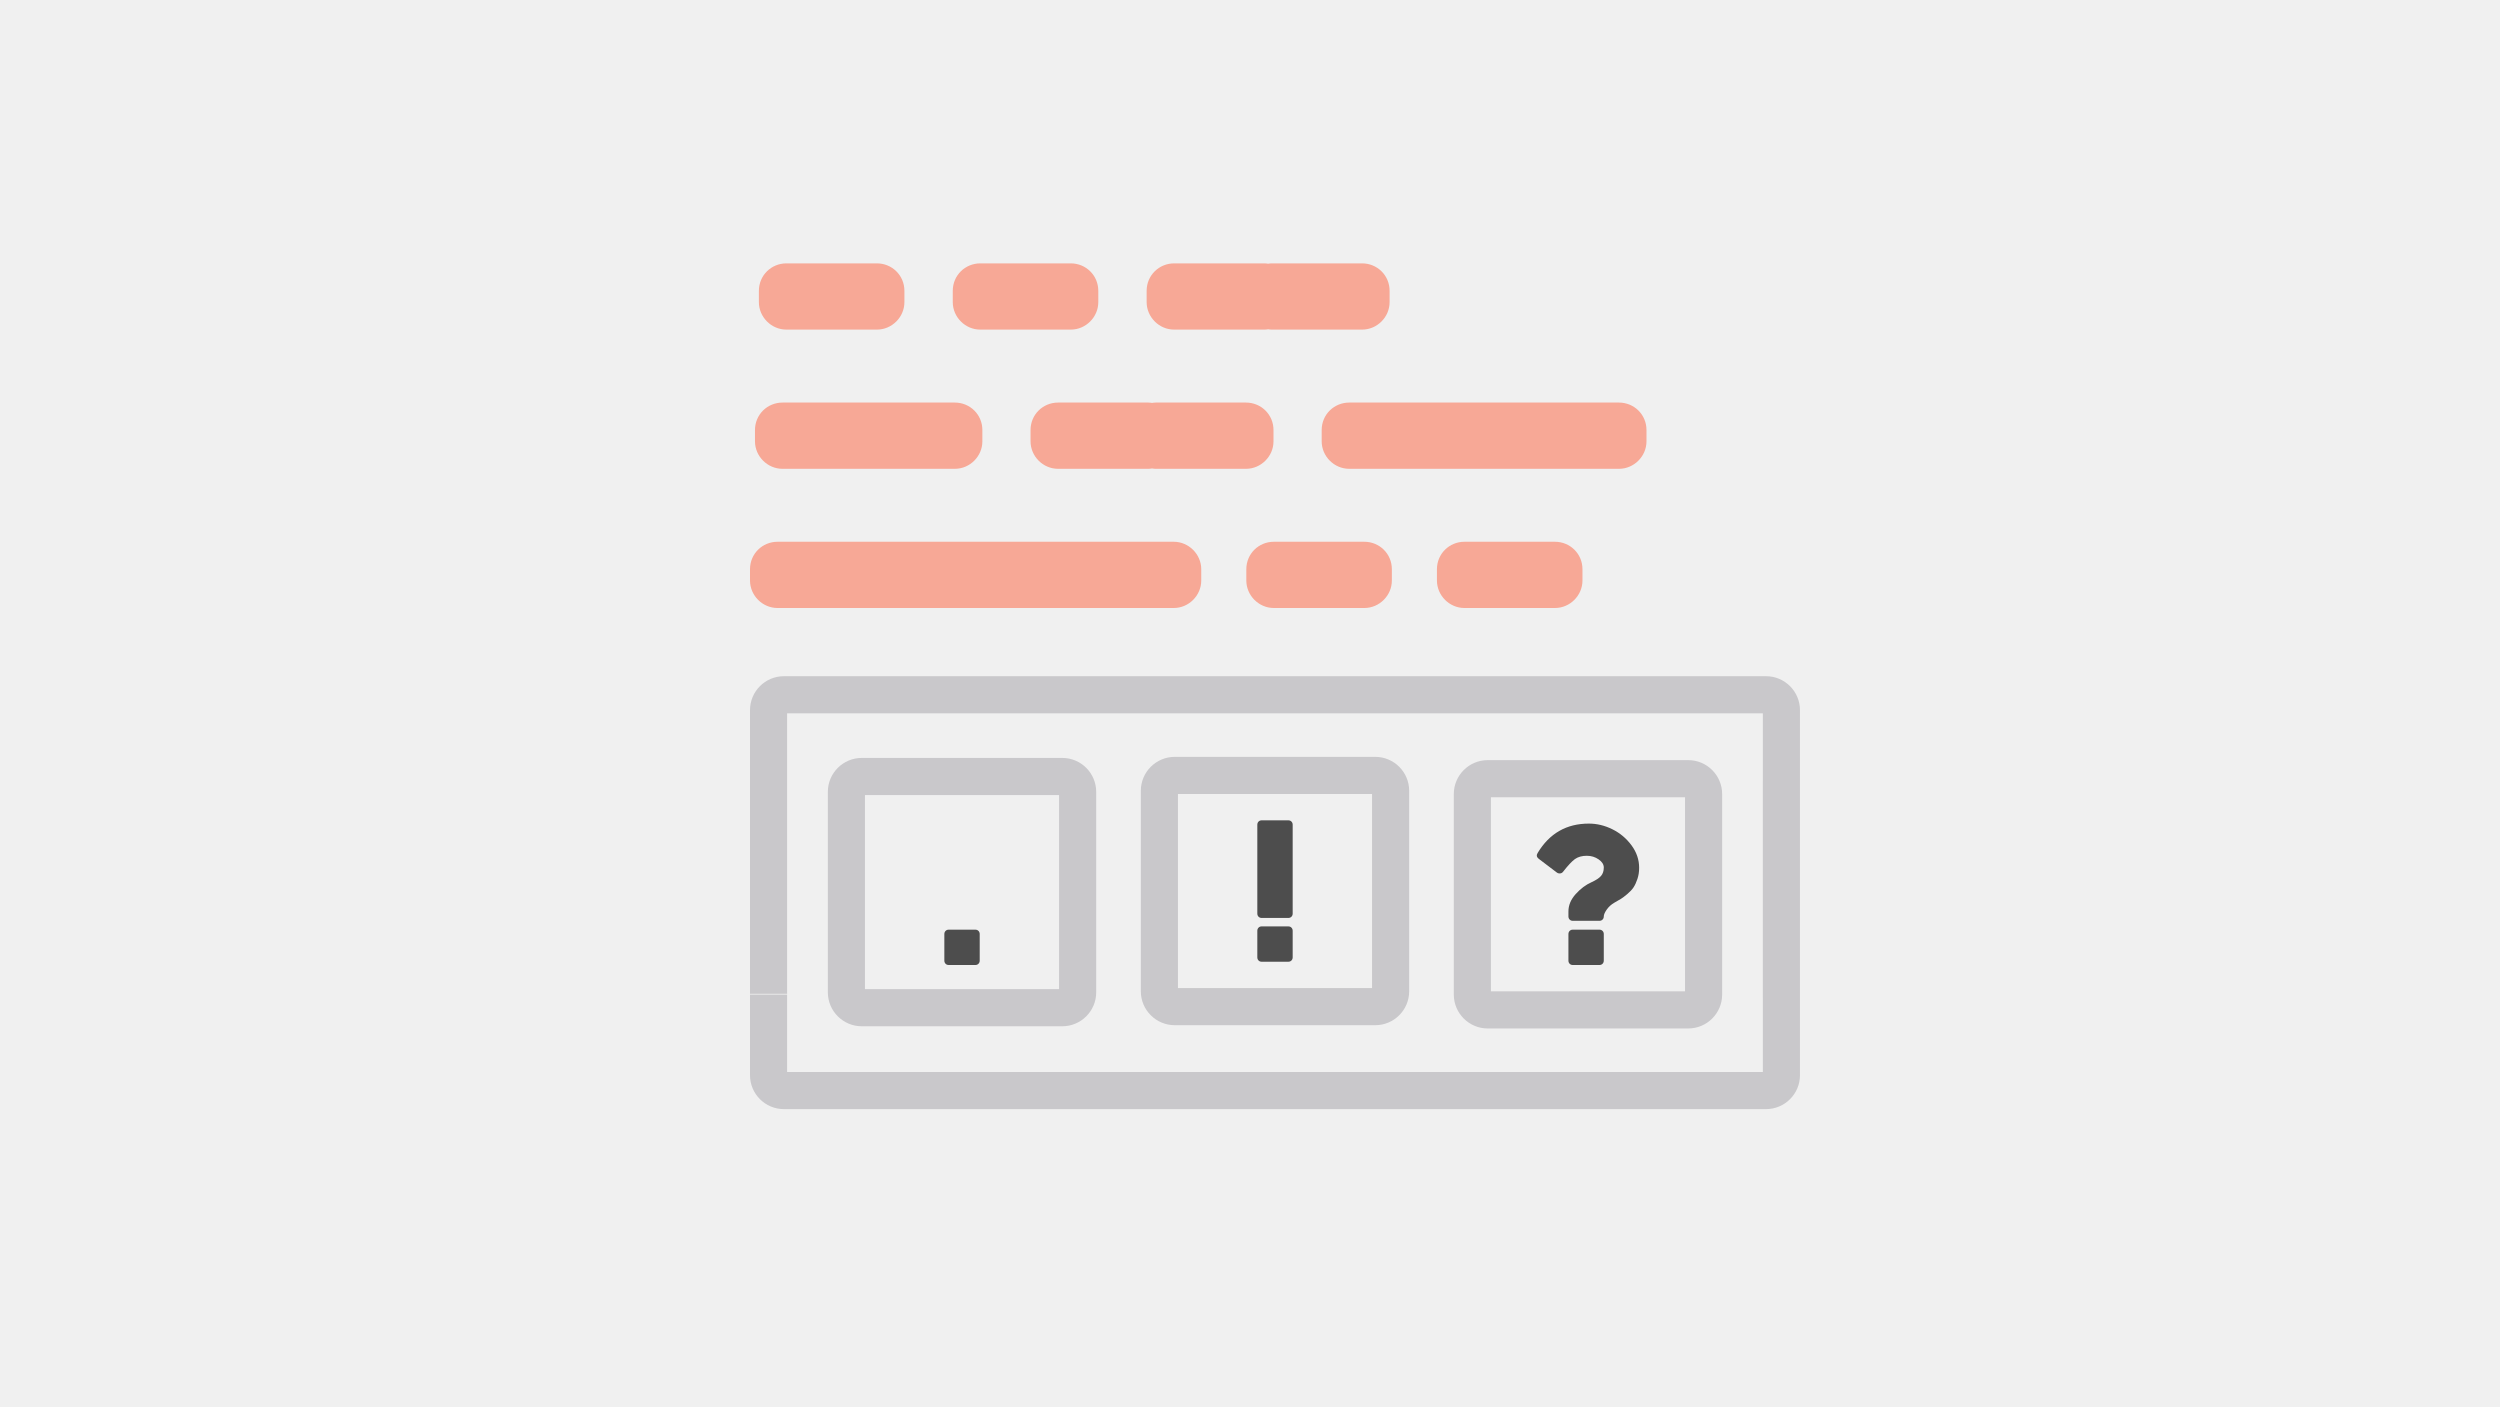
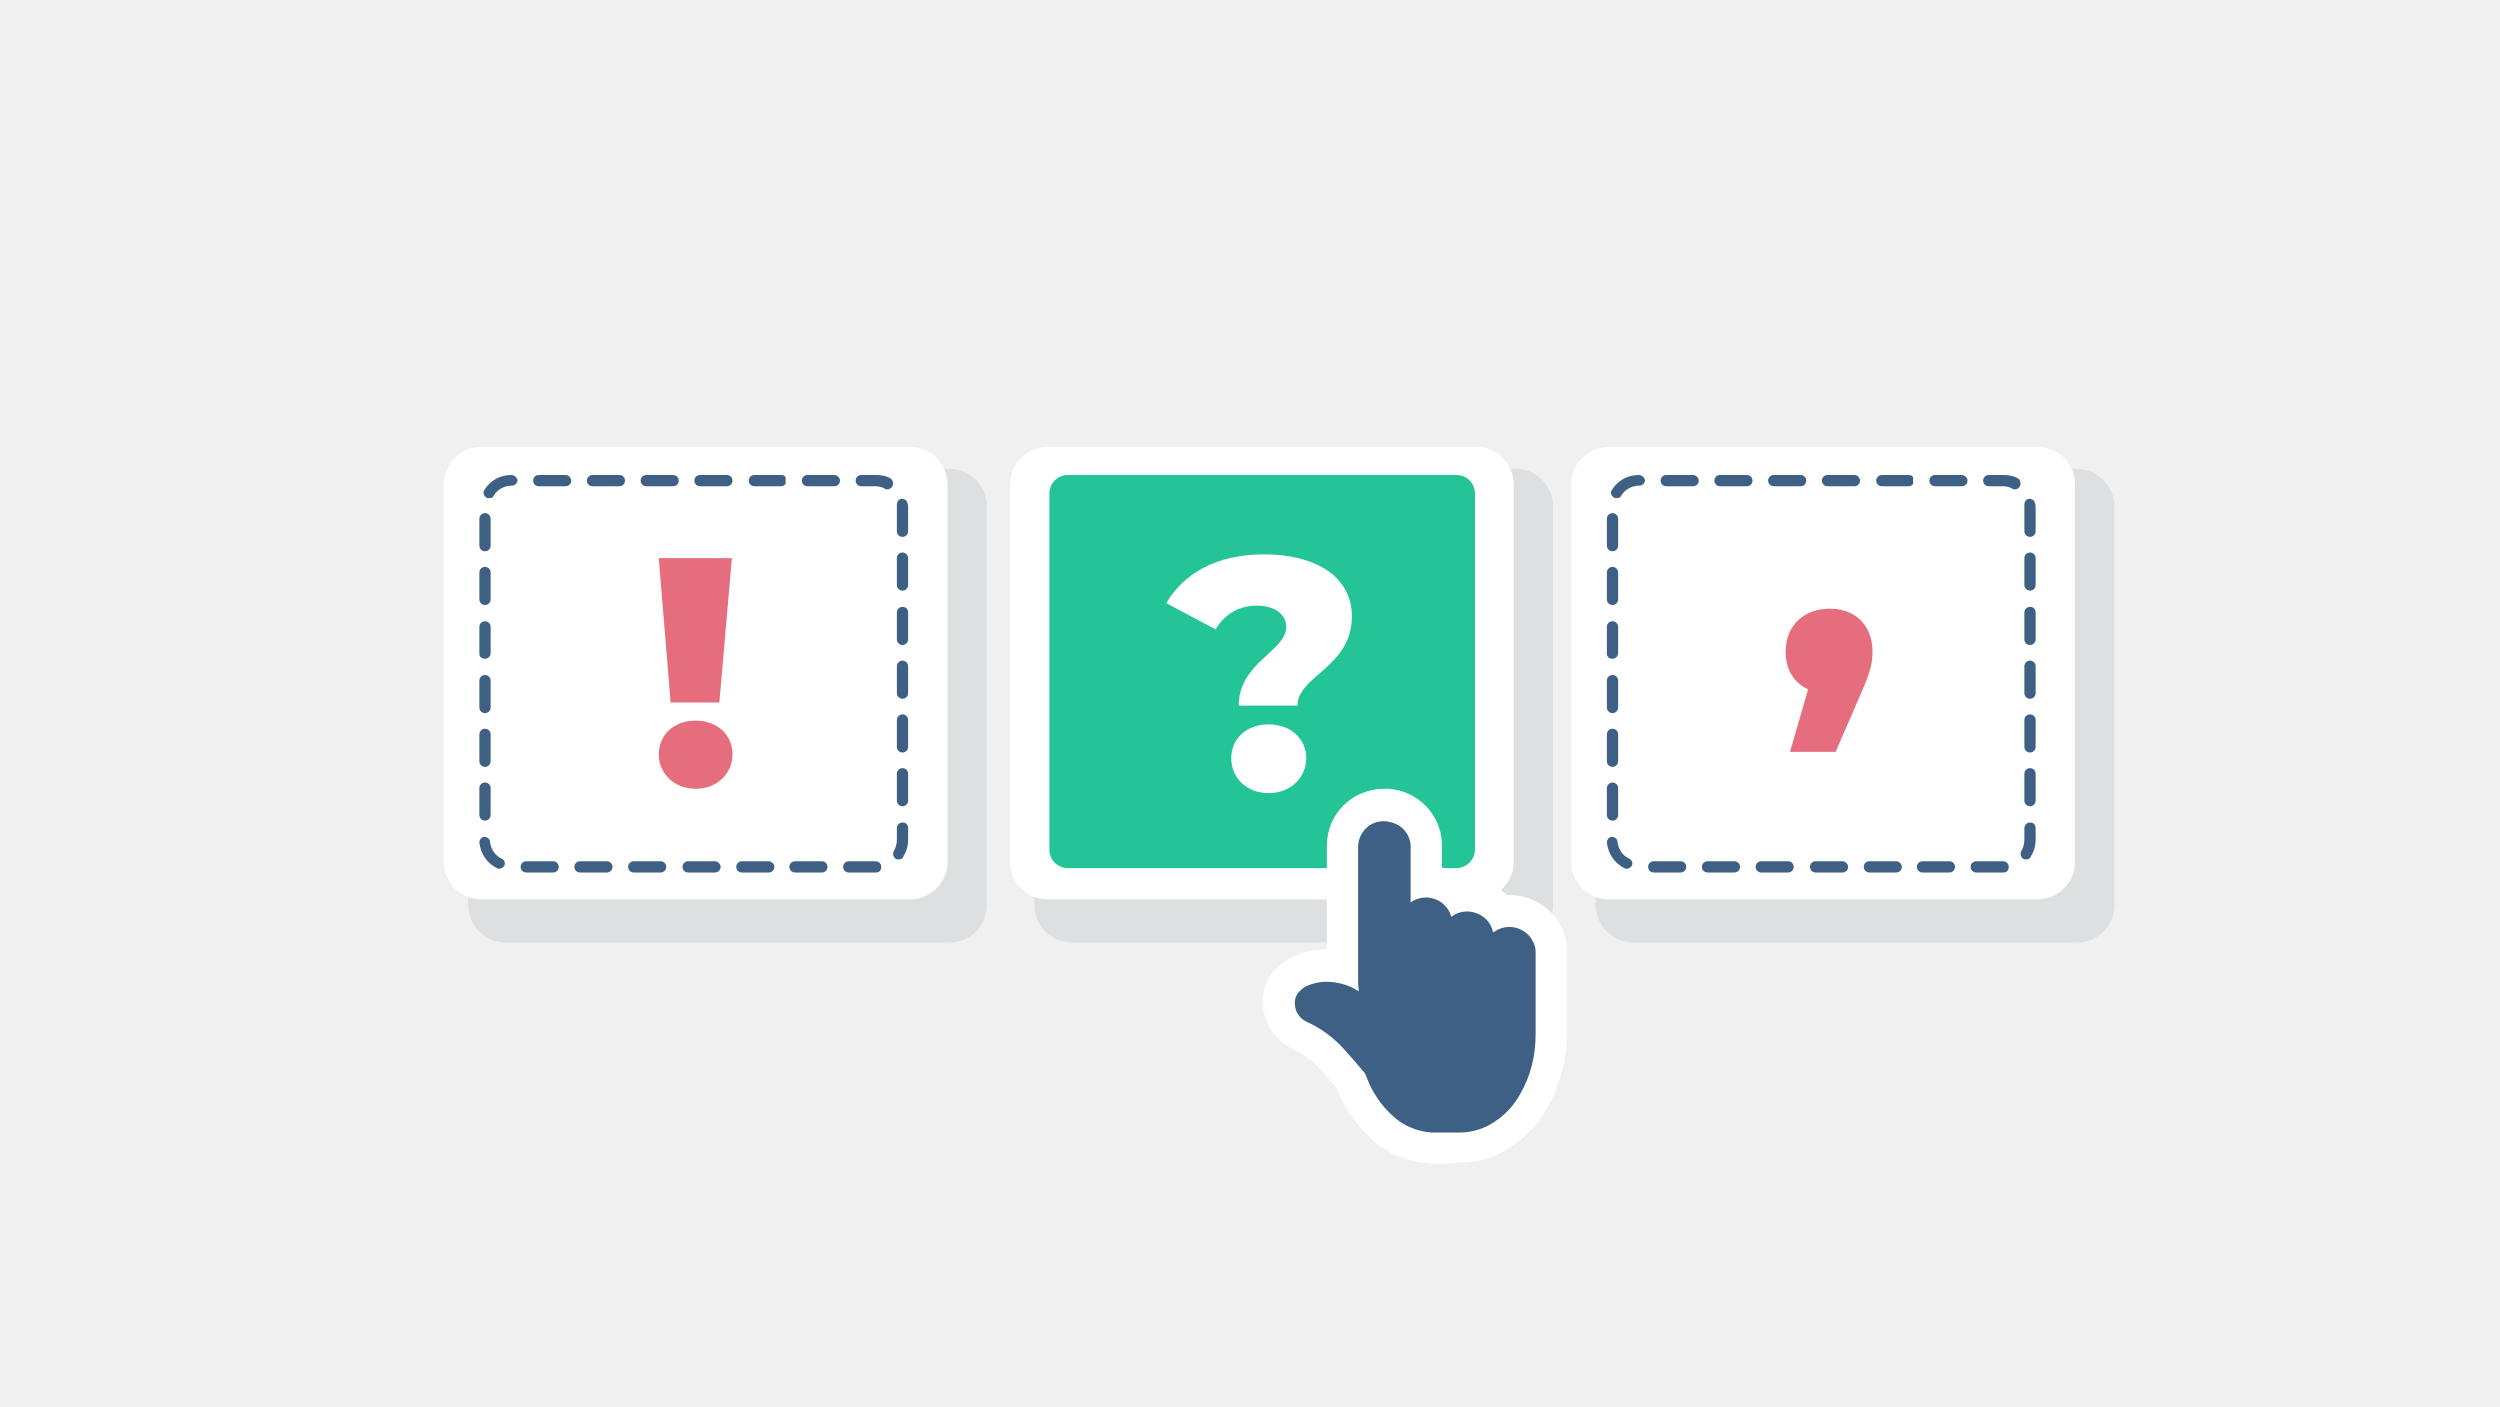
- <svg xmlns="http://www.w3.org/2000/svg" version="1.1" id="Layer_1" x="0px" y="0px" viewBox="0 0 400 225" style="enable-background:new 0 0 400 225;" xml:space="preserve">
-   <defs id="defs917" />
-   <style type="text/css" id="style868">
- 	.st0{fill:#FFC234;}
- 	.st1{fill:#E1AE37;}
- 	.st2{fill:#E29563;}
- 	.st3{fill:#3F4040;}
- 	.st4{fill:#FFFFFF;}
- 	.st5{fill:#D66F6E;}
- 	.st6{fill:#C9C8CB;}
- 	.st7{fill:#F7A896;}
- 	.st8{fill:#F7A896;fill-opacity:0.5;}
- 	.st9{fill:#EF5331;}
- 	.st10{opacity:0.8;fill:#C9C8CB;enable-background:new    ;}
- 	.st11{fill:none;}
+ <svg xmlns="http://www.w3.org/2000/svg" xmlns:xlink="http://www.w3.org/1999/xlink" version="1.1" id="Layer_1" x="0px" y="0px" viewBox="0 0 400 225" style="enable-background:new 0 0 400 225;" xml:space="preserve">
+   <style type="text/css">
+ 	.st0{opacity:0.1;clip-path:url(#SVGID_2_);fill:#34495E;}
+ 	.st1{clip-path:url(#SVGID_2_);fill:#FFFFFF;}
+ 	.st2{clip-path:url(#SVGID_2_);}
+ 	.st3{fill:#3D6084;}
+ 	.st4{clip-path:url(#SVGID_2_);fill:#23C596;}
+ 	.st5{fill:#E66D7E;}
+ 	.st6{fill:#FFFFFF;}
</style>
-   <rect class="st11" width="400" height="225" id="rect910" x="0" y="0" style="fill:none" />
-   <path style="fill:#c9c8cb" d="m 3.452,-126.589 c -5.3,0 -9.602,4.3 -9.602,9.6 v 36 20.699 c 0,5.3 4.302,9.6 9.602,9.6 H 60.151 c 5.3,0 9.6,-4.3 9.6,-9.6 v -20.699 -36 c 0,-5.3 -4.3,-9.6 -9.6,-9.6 h -12.4 -31.9 z m 0.898,10.5 h 9.9 35.1 9.9 v 24.5 30.398 H 4.35 v -30.398 z" id="path888-3-1" />
-   <g id="g4951" transform="translate(118.0983,-253.0086)">
-     <g transform="matrix(0.8392542,0,0,0.8392542,1.203388,128.3299)" id="g4550">
-       <g id="g4534">
-         <g transform="translate(1.247077,-1.24708)" id="g4516">
-           <g id="g1766" transform="matrix(0.6740365,0,0,0.6740365,5.515517,112.7442)">
-             <path id="path888-3-3" d="m 199.866,269.981 c -5.3,0 -9.602,4.3 -9.602,9.6 l 0,36 0,20.699 c 0,5.3 4.302,9.6 9.602,9.6 l 56.699,0 c 5.3,0 9.6,-4.3 9.6,-9.6 l 0,-20.699 0,-36 c 0,-5.3 -4.3,-9.6 -9.6,-9.6 l -12.4,0 -31.9,0 z m 0.898,10.5 9.9,0 35.1,0 9.9,0 0,24.5 0,30.398 -54.9,0 0,-30.398 z" style="fill:#c9c8cb" />
-             <path id="rect1621" d="m 228.468,287.931 c -6.328,0 -11.159,2.773 -14.492,8.32 -0.391,0.625 -0.286,1.172 0.313,1.641 l 5.156,3.907 c 0.182,0.156 0.429,0.234 0.742,0.234 0.417,0 0.742,-0.156 0.976,-0.469 1.38,-1.771 2.5,-2.969 3.36,-3.594 0.885,-0.625 2.006,-0.937 3.36,-0.937 1.25,0 2.363,0.339 3.34,1.016 0.977,0.677 1.465,1.444 1.465,2.304 0,0.99 -0.261,1.785 -0.782,2.384 -0.521,0.599 -1.407,1.185 -2.657,1.758 -1.641,0.729 -3.144,1.855 -4.512,3.378 -1.367,1.523 -2.051,3.157 -2.051,4.902 l 0,1.407 c 0,0.365 0.117,0.663 0.352,0.898 0.234,0.234 0.534,0.352 0.899,0.352 l 7.5,0 c 0.365,0 0.664,-0.117 0.899,-0.352 0.234,-0.234 0.352,-0.533 0.352,-0.898 0,-0.495 0.279,-1.14 0.839,-1.935 0.56,-0.794 1.27,-1.438 2.129,-1.932 0.833,-0.469 1.471,-0.841 1.914,-1.114 0.443,-0.273 1.042,-0.728 1.798,-1.366 0.755,-0.638 1.334,-1.263 1.738,-1.875 0.404,-0.612 0.768,-1.4 1.093,-2.364 0.326,-0.964 0.489,-2.018 0.489,-3.164 0,-2.292 -0.723,-4.414 -2.168,-6.367 -1.445,-1.953 -3.249,-3.464 -5.41,-4.532 -2.161,-1.068 -4.374,-1.602 -6.64,-1.602 z m -4.532,30 c -0.365,0 -0.664,0.116 -0.899,0.35 -0.234,0.234 -0.352,0.534 -0.352,0.899 l 0,7.5 c 0,0.365 0.117,0.664 0.352,0.899 0.234,0.234 0.534,0.352 0.899,0.352 l 7.5,0 c 0.365,0 0.664,-0.117 0.899,-0.352 0.234,-0.234 0.352,-0.534 0.352,-0.899 l 0,-7.5 c 0,-0.365 -0.117,-0.664 -0.352,-0.899 -0.234,-0.234 -0.534,-0.35 -0.899,-0.35 z" style="opacity:1;fill:#4d4d4d;fill-opacity:1;stroke:none;stroke-width:0.6;stroke-linecap:butt;stroke-linejoin:miter;stroke-miterlimit:4;stroke-dasharray:none;stroke-dashoffset:0;stroke-opacity:1" />
-           </g>
-         </g>
-         <g transform="translate(-1.247077,-1.247077)" id="g4528">
-           <g id="g1756" transform="matrix(0.6740365,0,0,0.6740365,5.515517,112.7442)">
-             <path id="path888-3" d="m 26.522,269.358 c -5.3,0 -9.602,4.3 -9.602,9.6 l 0,36 0,20.699 c 0,5.3 4.302,9.6 9.602,9.6 l 56.699,0 c 5.3,0 9.6,-4.3 9.6,-9.6 l 0,-20.699 0,-36 c 0,-5.3 -4.3,-9.6 -9.6,-9.6 l -12.4,0 -31.9,0 z m 0.898,10.5 9.9,0 35.1,0 9.9,0 0,24.5 0,30.398 -54.9,0 0,-30.398 z" style="fill:#c9c8cb" />
-             <path id="rect1621-7" d="m 51.121,317.931 c -0.365,0 -0.664,0.116 -0.899,0.35 -0.234,0.234 -0.352,0.534 -0.352,0.899 l 0,7.5 c 0,0.365 0.117,0.664 0.352,0.899 0.234,0.234 0.534,0.352 0.899,0.352 l 7.5,0 c 0.365,0 0.664,-0.117 0.899,-0.352 0.234,-0.234 0.352,-0.534 0.352,-0.899 l 0,-7.5 c 0,-0.365 -0.117,-0.664 -0.352,-0.899 -0.234,-0.234 -0.534,-0.35 -0.899,-0.35 z" style="opacity:1;fill:#4d4d4d;fill-opacity:1;stroke:none;stroke-width:0.6;stroke-linecap:butt;stroke-linejoin:miter;stroke-miterlimit:4;stroke-dasharray:none;stroke-dashoffset:0;stroke-opacity:1" />
-           </g>
-         </g>
-         <g transform="translate(-1.1063145e-5,-1.870616)" id="g4521">
-           <g id="g1762" transform="matrix(0.6740365,0,0,0.6740365,4.674771,112.7442)">
-             <path id="path888-3-9" d="m 114.442,269.981 c -5.3,0 -9.602,4.3 -9.602,9.6 l 0,36 0,20.699 c 0,5.3 4.302,9.6 9.602,9.6 l 56.699,0 c 5.3,0 9.6,-4.3 9.6,-9.6 l 0,-20.699 0,-36 c 0,-5.3 -4.3,-9.6 -9.6,-9.6 l -12.4,0 -31.9,0 z m 0.898,10.5 9.9,0 35.1,0 9.9,0 0,24.5 0,30.398 -54.9,0 0,-30.398 z" style="fill:#c9c8cb" />
-             <g transform="matrix(0.5999857,0,0,0.5999857,41.77949,47.97972)" id="g1749">
-               <path style="opacity:1;fill:#4d4d4d;fill-opacity:1;stroke:none;stroke-width:1;stroke-linecap:butt;stroke-linejoin:miter;stroke-miterlimit:4;stroke-dasharray:none;stroke-dashoffset:0;stroke-opacity:1" d="m 162.105,449.93 c -0.608,0 -1.107,0.193 -1.498,0.584 -0.391,0.391 -0.586,0.89 -0.586,1.498 l 0,12.5 c 0,0.608 0.195,1.107 0.586,1.498 0.391,0.391 0.89,0.586 1.498,0.586 l 12.5,0 c 0.608,0 1.107,-0.195 1.498,-0.586 0.391,-0.391 0.586,-0.89 0.586,-1.498 l 0,-12.5 c 0,-0.608 -0.195,-1.107 -0.586,-1.498 -0.391,-0.391 -0.89,-0.584 -1.498,-0.584 z" id="rect1621-3-1" />
-               <path style="opacity:1;fill:#4d4d4d;fill-opacity:1;stroke:none;stroke-width:1;stroke-linecap:butt;stroke-linejoin:miter;stroke-miterlimit:4;stroke-dasharray:none;stroke-dashoffset:0;stroke-opacity:1" d="m 162.105,399.928 c -0.608,0 -1.107,0.193 -1.498,0.584 -0.391,0.391 -0.586,0.89 -0.586,1.498 l 0,9.412 0,3.088 0,9.412 0,5.584 0,1.869 0,0.654 0,9.977 0,1.869 c 0,0.608 0.195,1.107 0.586,1.498 0.391,0.391 0.89,0.586 1.498,0.586 l 12.5,0 c 0.608,0 1.107,-0.195 1.498,-0.586 0.391,-0.391 0.586,-0.89 0.586,-1.498 l 0,-12.5 0,-1.869 0,-9.977 0,-5.02 0,-3.088 0,-9.412 c 0,-0.608 -0.195,-1.107 -0.586,-1.498 -0.391,-0.391 -0.89,-0.584 -1.498,-0.584 z" id="rect1621-3" />
-             </g>
-           </g>
-         </g>
+   <g>
+     <defs>
+       <rect id="SVGID_1_" width="400" height="225" />
+     </defs>
+     <clipPath id="SVGID_2_">
+       <use xlink:href="#SVGID_1_" style="overflow:visible;" />
+     </clipPath>
+     <path class="st0" d="M151.9,150.8h-71c-3.3,0-6-2.7-6-6V81c0-3.3,2.7-6,6-6h71c3.3,0,6,2.7,6,6v63.8   C157.9,148.1,155.3,150.8,151.9,150.8z" />
+     <path class="st1" d="M145.6,143.9H77c-3.3,0-6-2.7-6-6V77.5c0-3.3,2.7-6,6-6h68.6c3.3,0,6,2.7,6,6v60.4   C151.6,141.2,148.9,143.9,145.6,143.9z" />
+     <g class="st2">
+       <g>
+         <path class="st3" d="M123,137.8h-4.3c-0.5,0-0.9,0.4-0.9,0.9s0.4,0.9,0.9,0.9h4.3c0.5,0,0.9-0.4,0.9-0.9S123.4,137.8,123,137.8z" />
+         <path class="st3" d="M97.1,137.8h-4.3c-0.5,0-0.9,0.4-0.9,0.9s0.4,0.9,0.9,0.9h4.3c0.5,0,0.9-0.4,0.9-0.9S97.6,137.8,97.1,137.8z     " />
+         <path class="st3" d="M88.5,137.8h-4.3c-0.5,0-0.9,0.4-0.9,0.9s0.4,0.9,0.9,0.9h4.3c0.5,0,0.9-0.4,0.9-0.9S89,137.8,88.5,137.8z" />
+         <path class="st3" d="M90.5,76h-4.3c-0.5,0-0.9,0.4-0.9,0.9s0.4,0.9,0.9,0.9h4.3c0.5,0,0.9-0.4,0.9-0.9S90.9,76,90.5,76z" />
+         <path class="st3" d="M105.7,137.8h-4.3c-0.5,0-0.9,0.4-0.9,0.9s0.4,0.9,0.9,0.9h4.3c0.5,0,0.9-0.4,0.9-0.9     S106.2,137.8,105.7,137.8z" />
+         <path class="st3" d="M116.3,76H112c-0.5,0-0.9,0.4-0.9,0.9s0.4,0.9,0.9,0.9h4.3c0.5,0,0.9-0.4,0.9-0.9S116.8,76,116.3,76z" />
+         <path class="st3" d="M107.7,76h-4.3c-0.5,0-0.9,0.4-0.9,0.9s0.4,0.9,0.9,0.9h4.3c0.5,0,0.9-0.4,0.9-0.9S108.2,76,107.7,76z" />
+         <path class="st3" d="M114.4,137.8h-4.3c-0.5,0-0.9,0.4-0.9,0.9s0.4,0.9,0.9,0.9h4.3c0.5,0,0.9-0.4,0.9-0.9     S114.8,137.8,114.4,137.8z" />
+         <path class="st3" d="M99.1,76h-4.3c-0.5,0-0.9,0.4-0.9,0.9s0.4,0.9,0.9,0.9h4.3c0.5,0,0.9-0.4,0.9-0.9S99.6,76,99.1,76z" />
+         <path class="st3" d="M77.6,114.1c0.5,0,0.9-0.4,0.9-0.9v-4.3c0-0.5-0.4-0.9-0.9-0.9s-0.9,0.4-0.9,0.9v4.3     C76.7,113.7,77.1,114.1,77.6,114.1z" />
+         <path class="st3" d="M77.6,96.8c0.5,0,0.9-0.4,0.9-0.9v-4.3c0-0.5-0.4-0.9-0.9-0.9s-0.9,0.4-0.9,0.9v4.3     C76.7,96.4,77.1,96.8,77.6,96.8z" />
+         <path class="st3" d="M77.6,88.2c0.5,0,0.9-0.4,0.9-0.9V83c0-0.5-0.4-0.9-0.9-0.9s-0.9,0.4-0.9,0.9v4.3     C76.7,87.8,77.1,88.2,77.6,88.2z" />
+         <path class="st3" d="M80.3,137.4c-1.1-0.5-1.8-1.6-1.9-2.7c0-0.5-0.5-0.8-0.9-0.8c-0.5,0-0.8,0.5-0.8,0.9     c0.2,1.8,1.2,3.3,2.8,4.1c0.1,0.1,0.3,0.1,0.4,0.1c0.3,0,0.6-0.2,0.8-0.5C80.9,138.1,80.7,137.6,80.3,137.4z" />
+         <path class="st3" d="M81.8,76L81.8,76c-1.8,0-3.4,0.9-4.3,2.4c-0.3,0.4-0.1,0.9,0.3,1.2c0.1,0.1,0.3,0.1,0.5,0.1     c0.3,0,0.6-0.1,0.7-0.4c0.6-1,1.7-1.6,2.9-1.6c0.5,0,0.9-0.4,0.9-0.9C82.7,76.4,82.3,76,81.8,76z" />
+         <path class="st3" d="M77.6,122.7c0.5,0,0.9-0.4,0.9-0.9v-4.3c0-0.5-0.4-0.9-0.9-0.9s-0.9,0.4-0.9,0.9v4.3     C76.7,122.3,77.1,122.7,77.6,122.7z" />
+         <path class="st3" d="M77.6,131.3c0.5,0,0.9-0.4,0.9-0.9v-4.3c0-0.5-0.4-0.9-0.9-0.9s-0.9,0.4-0.9,0.9v4.3     C76.7,130.9,77.1,131.3,77.6,131.3z" />
+         <path class="st3" d="M77.6,105.4c0.5,0,0.9-0.4,0.9-0.9v-4.2c0-0.5-0.4-0.9-0.9-0.9s-0.9,0.4-0.9,0.9v4.3     C76.7,105.1,77.1,105.4,77.6,105.4z" />
+         <path class="st3" d="M144.4,114.3c-0.5,0-0.9,0.4-0.9,0.9v4.3c0,0.5,0.4,0.9,0.9,0.9s0.9-0.4,0.9-0.9v-4.3     C145.3,114.7,144.9,114.3,144.4,114.3z" />
+         <path class="st3" d="M125.7,76.4c-0.1-0.3-0.4-0.4-0.7-0.4h-4.3c-0.5,0-0.9,0.4-0.9,0.9s0.4,0.9,0.9,0.9h4.3     c0.3,0,0.6-0.2,0.7-0.4V76.4z" />
+         <path class="st3" d="M144.4,105.7c-0.5,0-0.9,0.4-0.9,0.9v4.3c0,0.5,0.4,0.9,0.9,0.9s0.9-0.4,0.9-0.9v-4.3     C145.3,106.1,144.9,105.7,144.4,105.7z" />
+         <path class="st3" d="M142.4,76.5c-0.7-0.4-1.5-0.5-2.3-0.5h-2.3c-0.5,0-0.9,0.4-0.9,0.9s0.4,0.9,0.9,0.9h2.3c0.5,0,1,0.1,1.5,0.4     c0.1,0.1,0.3,0.1,0.4,0.1c0.3,0,0.6-0.2,0.8-0.5C143,77.2,142.8,76.7,142.4,76.5z" />
+         <path class="st3" d="M144.4,131.6c-0.5,0-0.9,0.4-0.9,0.9v1.9c0,0.6-0.2,1.3-0.5,1.8c-0.2,0.4-0.1,0.9,0.3,1.2     c0.1,0.1,0.3,0.1,0.5,0.1c0.3,0,0.6-0.1,0.7-0.4c0.5-0.8,0.8-1.7,0.8-2.7v-1.9C145.3,131.9,144.9,131.6,144.4,131.6z" />
+         <path class="st3" d="M144.4,97.1c-0.5,0-0.9,0.4-0.9,0.9v4.3c0,0.5,0.4,0.9,0.9,0.9s0.9-0.4,0.9-0.9V98     C145.3,97.4,144.9,97.1,144.4,97.1z" />
+         <path class="st3" d="M145.2,80.6c0-0.5-0.5-0.8-0.9-0.8c-0.5,0-0.8,0.5-0.8,0.9c0,0.1,0,0.2,0,0.4V85c0,0.5,0.4,0.9,0.9,0.9     s0.9-0.4,0.9-0.9v-3.9C145.3,80.9,145.3,80.8,145.2,80.6z" />
+         <path class="st3" d="M144.4,88.4c-0.5,0-0.9,0.4-0.9,0.9v4.3c0,0.5,0.4,0.9,0.9,0.9s0.9-0.4,0.9-0.9v-4.3     C145.3,88.8,144.9,88.4,144.4,88.4z" />
+         <path class="st3" d="M144.4,122.9c-0.5,0-0.9,0.4-0.9,0.9v4.3c0,0.5,0.4,0.9,0.9,0.9s0.9-0.4,0.9-0.9v-4.3     C145.3,123.3,144.9,122.9,144.4,122.9z" />
+         <path class="st3" d="M140.1,137.8h-4.3c-0.5,0-0.9,0.4-0.9,0.9s0.4,0.9,0.9,0.9h4.4c0.5,0,0.8-0.4,0.8-0.9     S140.6,137.8,140.1,137.8z" />
+         <path class="st3" d="M133.5,76h-4.3c-0.5,0-0.9,0.4-0.9,0.9s0.4,0.9,0.9,0.9h4.3c0.5,0,0.9-0.4,0.9-0.9S133.9,76,133.5,76z" />
+         <path class="st3" d="M131.5,137.8h-4.3c-0.5,0-0.9,0.4-0.9,0.9s0.4,0.9,0.9,0.9h4.3c0.5,0,0.9-0.4,0.9-0.9S132,137.8,131.5,137.8     z" />
      </g>
-       <path id="path888-3-2" transform="matrix(1.191534,0,0,1.191534,-0.159316,-152.9094)" d="m 6.262,361.201 c -2.998,0 -5.43,2.433 -5.43,5.432 l 0,10.758 0,2.139 0,0.217 0,4.062 0,0.92 0,1.955 0,6.152 0,1.955 0,4.848 0,0.135 0,2.74 0,5.367 0,2.74 0,1.4 5.939,0 0,-1.4 0,-2.74 0,-5.367 0,-2.74 0,-0.135 0,-4.848 0,-1.955 0,-6.152 0,-1.955 0,-0.92 0,-4.062 0,-2.355 -0.002,0 0,-10.248 5.602,0 3.777,0 6.674,0 1.965,0 4.449,0 3.658,0 1.721,0 3.26,0 2.74,0 5.367,0 2.74,0 0.398,0 4.584,0 3.523,0 4.584,0 0.398,0 2.74,0 5.367,0 2.74,0 4.062,0 0.918,0 1.957,0 6.15,0 1.957,0 4.846,0 0.135,0 2.74,0 5.367,0 2.74,0 2.23,0 2.752,0 1.697,0 6.41,0 2.229,0 2.74,0 5.367,0 2.74,0 4.062,0 0.92,0 8.107,0 6.803,0 7.303,0 5.6,0 0,10.857 -0.002,0 0,2.357 0,4.061 0,0.92 0,1.955 0,6.152 0,1.955 0,4.848 0,0.135 0,2.74 0,5.367 0,2.74 0,1.402 0.002,0 0,11.896 -5.6,0 -7.303,0 -6.803,0 -8.107,0 -0.92,0 -4.062,0 -2.74,0 -5.367,0 -2.74,0 -2.229,0 -6.41,0 -1.697,0 -2.752,0 -2.23,0 -2.74,0 -5.367,0 -2.74,0 -0.135,0 -4.846,0 -1.957,0 -6.15,0 -1.957,0 -0.918,0 -4.062,0 -2.74,0 -5.367,0 -2.74,0 -0.398,0 -4.584,0 -3.523,0 -4.584,0 -0.398,0 -2.74,0 -5.367,0 -2.74,0 -3.26,0 -1.721,0 -3.658,0 -4.449,0 -1.965,0 -6.674,0 -3.777,0 -5.602,0 0,-12.387 -5.937,0 0,12.896 c 0,2.998 2.432,5.43 5.43,5.43 l 7.014,0 2.873,0 6.674,0 1.965,0 4.449,0 3.658,0 2.625,0 2.355,0 2.74,0 5.367,0 2.74,0 0.398,0 4.584,0 3.523,0 4.584,0 0.398,0 2.74,0 5.367,0 2.74,0 4.062,0 0.918,0 1.957,0 6.15,0 1.957,0 4.846,0 0.135,0 2.74,0 5.367,0 2.74,0 2.23,0 2.752,0 1.697,0 6.41,0 2.229,0 2.74,0 5.367,0 2.74,0 4.062,0 0.92,0 8.107,0 6.803,0 6.396,0 7.014,0 c 2.998,0 5.432,-2.432 5.432,-5.43 l 0,-12.896 0,-0.912 0,-2.74 0,-5.367 0,-2.74 0,-0.135 0,-4.848 0,-1.955 0,-6.152 0,-1.955 0,-0.92 0,-4.061 0,-0.828 0,-1.529 0,-11.367 c 0,-2.998 -2.433,-5.432 -5.432,-5.432 l -7.014,0 -6.396,0 -6.803,0 -8.107,0 -0.92,0 -4.062,0 -2.74,0 -5.367,0 -2.74,0 -2.229,0 -6.41,0 -1.697,0 -2.752,0 -2.23,0 -2.74,0 -5.367,0 -2.74,0 -0.135,0 -4.846,0 -1.957,0 -6.15,0 -1.957,0 -0.918,0 -4.062,0 -2.74,0 -5.367,0 -2.74,0 -0.398,0 -4.584,0 -3.523,0 -4.584,0 -0.398,0 -2.74,0 -5.367,0 -2.74,0 -2.355,0 -2.625,0 -3.658,0 -4.449,0 -1.965,0 -6.674,0 -2.873,0 -7.014,0 z" style="fill:#c9c8cb;stroke-width:1" />
    </g>
-     <g id="g4946">
-       <path style="fill:#f7a896" id="path896-5" d="m 6.302,339.69 63.4,0 c 2.4,0 4.4,2 4.4,4.4 l 0,1.8 c 0,2.4 -2,4.4 -4.4,4.4 l -63.4,0 c -2.4,0 -4.4,-2 -4.4,-4.4 l 0,-1.8 c 0,-2.5 2,-4.4 4.4,-4.4 z" class="st7" />
-       <path style="fill:#f7a896" d="m 85.713,339.69 c -2.4,0 -4.4,1.9 -4.4,4.4 l 0,1.799 c 0,2.4 2,4.4 4.4,4.4 l 1.744,0 10.998,0 1.744,0 c 2.4,0 4.4,-2 4.4,-4.4 l 0,-1.799 c 0,-2.5 -2,-4.4 -4.4,-4.4 l -1.744,0 -10.998,0 -1.744,0 z" id="path896-5-0" />
-       <path style="fill:#f7a896" d="m 116.211,339.69 c -2.4,0 -4.4,1.9 -4.4,4.4 l 0,1.799 c 0,2.4 2,4.4 4.4,4.4 l 1.744,0 10.998,0 1.744,0 c 2.4,0 4.4,-2 4.4,-4.4 l 0,-1.799 c 0,-2.5 -2,-4.4 -4.4,-4.4 l -1.744,0 -10.998,0 -1.744,0 z" id="path896-5-0-6" />
+     <path class="st0" d="M242.5,150.8h-71c-3.3,0-6-2.7-6-6V81c0-3.3,2.7-6,6-6h71c3.3,0,6,2.7,6,6v63.8   C248.5,148.1,245.9,150.8,242.5,150.8z" />
+     <path class="st1" d="M236.2,143.9h-68.6c-3.3,0-6-2.7-6-6V77.5c0-3.3,2.7-6,6-6h68.6c3.3,0,6,2.7,6,6v60.4   C242.2,141.2,239.5,143.9,236.2,143.9z" />
+     <path class="st0" d="M332.3,150.8h-71c-3.3,0-6-2.7-6-6V81c0-3.3,2.7-6,6-6h71c3.3,0,6,2.7,6,6v63.8   C338.3,148.1,335.7,150.8,332.3,150.8z" />
+     <path class="st1" d="M326,143.9h-68.6c-3.3,0-6-2.7-6-6V77.5c0-3.3,2.7-6,6-6H326c3.3,0,6,2.7,6,6v60.4   C332,141.2,329.3,143.9,326,143.9z" />
+     <g class="st2">
+       <g>
+         <path class="st3" d="M303.4,137.8h-4.3c-0.5,0-0.9,0.4-0.9,0.9s0.4,0.9,0.9,0.9h4.3c0.5,0,0.9-0.4,0.9-0.9     S303.8,137.8,303.4,137.8z" />
+         <path class="st3" d="M277.5,137.8h-4.3c-0.5,0-0.9,0.4-0.9,0.9s0.4,0.9,0.9,0.9h4.3c0.5,0,0.9-0.4,0.9-0.9S278,137.8,277.5,137.8     z" />
+         <path class="st3" d="M268.9,137.8h-4.3c-0.5,0-0.9,0.4-0.9,0.9s0.4,0.9,0.9,0.9h4.3c0.5,0,0.9-0.4,0.9-0.9     S269.4,137.8,268.9,137.8z" />
+         <path class="st3" d="M270.9,76h-4.3c-0.5,0-0.9,0.4-0.9,0.9s0.4,0.9,0.9,0.9h4.3c0.5,0,0.9-0.4,0.9-0.9S271.3,76,270.9,76z" />
+         <path class="st3" d="M286.1,137.8h-4.3c-0.5,0-0.9,0.4-0.9,0.9s0.4,0.9,0.9,0.9h4.3c0.5,0,0.9-0.4,0.9-0.9     S286.6,137.8,286.1,137.8z" />
+         <path class="st3" d="M296.7,76h-4.3c-0.5,0-0.9,0.4-0.9,0.9s0.4,0.9,0.9,0.9h4.3c0.5,0,0.9-0.4,0.9-0.9S297.2,76,296.7,76z" />
+         <path class="st3" d="M288.1,76h-4.3c-0.5,0-0.9,0.4-0.9,0.9s0.4,0.9,0.9,0.9h4.3c0.5,0,0.9-0.4,0.9-0.9S288.6,76,288.1,76z" />
+         <path class="st3" d="M294.8,137.8h-4.3c-0.5,0-0.9,0.4-0.9,0.9s0.4,0.9,0.9,0.9h4.3c0.5,0,0.9-0.4,0.9-0.9     S295.2,137.8,294.8,137.8z" />
+         <path class="st3" d="M279.5,76h-4.3c-0.5,0-0.9,0.4-0.9,0.9s0.4,0.9,0.9,0.9h4.3c0.5,0,0.9-0.4,0.9-0.9S280,76,279.5,76z" />
+         <path class="st3" d="M258,114.1c0.5,0,0.9-0.4,0.9-0.9v-4.3c0-0.5-0.4-0.9-0.9-0.9s-0.9,0.4-0.9,0.9v4.3     C257.1,113.7,257.5,114.1,258,114.1z" />
+         <path class="st3" d="M258,96.8c0.5,0,0.9-0.4,0.9-0.9v-4.3c0-0.5-0.4-0.9-0.9-0.9s-0.9,0.4-0.9,0.9v4.3     C257.1,96.4,257.5,96.8,258,96.8z" />
+         <path class="st3" d="M258,88.2c0.5,0,0.9-0.4,0.9-0.9V83c0-0.5-0.4-0.9-0.9-0.9s-0.9,0.4-0.9,0.9v4.3     C257.1,87.8,257.5,88.2,258,88.2z" />
+         <path class="st3" d="M260.7,137.4c-1.1-0.5-1.8-1.6-1.9-2.7c0-0.5-0.5-0.8-0.9-0.8c-0.5,0-0.8,0.5-0.8,0.9     c0.2,1.8,1.2,3.3,2.8,4.1c0.1,0.1,0.3,0.1,0.4,0.1c0.3,0,0.6-0.2,0.8-0.5C261.3,138.1,261.1,137.6,260.7,137.4z" />
+         <path class="st3" d="M262.2,76L262.2,76c-1.8,0-3.4,0.9-4.3,2.4c-0.3,0.4-0.1,0.9,0.3,1.2c0.1,0.1,0.3,0.1,0.5,0.1     c0.3,0,0.6-0.1,0.7-0.4c0.6-1,1.7-1.6,2.9-1.6c0.5,0,0.9-0.4,0.9-0.9C263.1,76.4,262.7,76,262.2,76z" />
+         <path class="st3" d="M258,122.7c0.5,0,0.9-0.4,0.9-0.9v-4.3c0-0.5-0.4-0.9-0.9-0.9s-0.9,0.4-0.9,0.9v4.3     C257.1,122.3,257.5,122.7,258,122.7z" />
+         <path class="st3" d="M258,131.3c0.5,0,0.9-0.4,0.9-0.9v-4.3c0-0.5-0.4-0.9-0.9-0.9s-0.9,0.4-0.9,0.9v4.3     C257.1,130.9,257.5,131.3,258,131.3z" />
+         <path class="st3" d="M258,105.4c0.5,0,0.9-0.4,0.9-0.9v-4.2c0-0.5-0.4-0.9-0.9-0.9s-0.9,0.4-0.9,0.9v4.3     C257.1,105.1,257.5,105.4,258,105.4z" />
+         <path class="st3" d="M324.8,114.3c-0.5,0-0.9,0.4-0.9,0.9v4.3c0,0.5,0.4,0.9,0.9,0.9s0.9-0.4,0.9-0.9v-4.3     C325.7,114.7,325.3,114.3,324.8,114.3z" />
+         <path class="st3" d="M306.1,76.4c-0.1-0.3-0.4-0.4-0.7-0.4h-4.3c-0.5,0-0.9,0.4-0.9,0.9s0.4,0.9,0.9,0.9h4.3     c0.3,0,0.6-0.2,0.7-0.4V76.4z" />
+         <path class="st3" d="M324.8,105.7c-0.5,0-0.9,0.4-0.9,0.9v4.3c0,0.5,0.4,0.9,0.9,0.9s0.9-0.4,0.9-0.9v-4.3     C325.7,106.1,325.3,105.7,324.8,105.7z" />
+         <path class="st3" d="M322.8,76.5c-0.7-0.4-1.5-0.5-2.3-0.5h-2.3c-0.5,0-0.9,0.4-0.9,0.9s0.4,0.9,0.9,0.9h2.3c0.5,0,1,0.1,1.5,0.4     c0.1,0.1,0.3,0.1,0.4,0.1c0.3,0,0.6-0.2,0.8-0.5C323.4,77.2,323.2,76.7,322.8,76.5z" />
+         <path class="st3" d="M324.8,131.6c-0.5,0-0.9,0.4-0.9,0.9v1.9c0,0.6-0.2,1.3-0.5,1.8c-0.2,0.4-0.1,0.9,0.3,1.2     c0.1,0.1,0.3,0.1,0.5,0.1c0.3,0,0.6-0.1,0.7-0.4c0.5-0.8,0.8-1.7,0.8-2.7v-1.9C325.7,131.9,325.3,131.6,324.8,131.6z" />
+         <path class="st3" d="M324.8,97.1c-0.5,0-0.9,0.4-0.9,0.9v4.3c0,0.5,0.4,0.9,0.9,0.9s0.9-0.4,0.9-0.9V98     C325.7,97.4,325.3,97.1,324.8,97.1z" />
+         <path class="st3" d="M325.6,80.6c0-0.5-0.5-0.8-0.9-0.8c-0.5,0-0.8,0.5-0.8,0.9c0,0.1,0,0.2,0,0.4V85c0,0.5,0.4,0.9,0.9,0.9     s0.9-0.4,0.9-0.9v-3.9C325.7,80.9,325.7,80.8,325.6,80.6z" />
+         <path class="st3" d="M324.8,88.4c-0.5,0-0.9,0.4-0.9,0.9v4.3c0,0.5,0.4,0.9,0.9,0.9s0.9-0.4,0.9-0.9v-4.3     C325.7,88.8,325.3,88.4,324.8,88.4z" />
+         <path class="st3" d="M324.8,122.9c-0.5,0-0.9,0.4-0.9,0.9v4.3c0,0.5,0.4,0.9,0.9,0.9s0.9-0.4,0.9-0.9v-4.3     C325.7,123.3,325.3,122.9,324.8,122.9z" />
+         <path class="st3" d="M320.5,137.8h-4.3c-0.5,0-0.9,0.4-0.9,0.9s0.4,0.9,0.9,0.9h4.4c0.5,0,0.8-0.4,0.8-0.9S321,137.8,320.5,137.8     z" />
+         <path class="st3" d="M313.9,76h-4.3c-0.5,0-0.9,0.4-0.9,0.9s0.4,0.9,0.9,0.9h4.3c0.5,0,0.9-0.4,0.9-0.9S314.3,76,313.9,76z" />
+         <path class="st3" d="M311.9,137.8h-4.3c-0.5,0-0.9,0.4-0.9,0.9s0.4,0.9,0.9,0.9h4.3c0.5,0,0.9-0.4,0.9-0.9     S312.4,137.8,311.9,137.8z" />
+       </g>
    </g>
-     <g transform="translate(0,-0.1765747)" id="g4941">
-       <path style="fill:#f7a896" d="m 7.098,317.596 c -2.4,0 -4.4,1.9 -4.4,4.4 l 0,1.799 c 0,2.4 2,4.4 4.4,4.4 l 1.744,0 10.998,0 0.354,0 1.391,0 0.354,0 10.998,0 1.744,0 c 2.4,0 4.4,-2 4.4,-4.4 l 0,-1.799 c 0,-2.5 -2,-4.4 -4.4,-4.4 l -1.744,0 -10.998,0 -0.354,0 -1.391,0 -0.354,0 -10.998,0 -1.744,0 z" id="path896-5-0-2" />
-       <path style="fill:#f7a896" d="m 51.188,317.596 c -2.4,0 -4.4,1.9 -4.4,4.4 l 0,1.799 c 0,2.4 2,4.4 4.4,4.4 l 1.744,0 10.998,0 1.744,0 c 0.188,0 0.368,-0.033 0.551,-0.057 0.183,0.024 0.362,0.057 0.551,0.057 l 1.744,0 10.998,0 1.744,0 c 2.4,0 4.4,-2 4.4,-4.4 l 0,-1.799 c 0,-2.5 -2,-4.4 -4.4,-4.4 l -1.744,0 -10.998,0 -1.744,0 c -0.188,0 -0.368,0.032 -0.551,0.055 -0.182,-0.023 -0.363,-0.055 -0.551,-0.055 l -1.744,0 -10.998,0 -1.744,0 z" id="path896-5-0-20" />
-       <path style="fill:#f7a896" d="m 97.77,317.596 c -2.4,0 -4.4,1.9 -4.4,4.4 l 0,1.799 c 0,2.4 2,4.4 4.4,4.4 l 1.744,0 10.998,0 1.6,0 0.145,0 1.6,0 10.998,0 1.744,0 1.598,0 10.998,0 1.744,0 c 2.4,0 4.4,-2 4.4,-4.4 l 0,-1.799 c 0,-2.5 -2,-4.4 -4.4,-4.4 l -1.744,0 -10.998,0 -1.598,0 -1.744,0 -10.998,0 -1.6,0 -0.145,0 -1.6,0 -10.998,0 -1.744,0 z" id="path896-5-0-3" />
+     <path class="st4" d="M233,138.9h-62.1c-1.7,0-3-1.3-3-3V79c0-1.7,1.3-3,3-3H233c1.7,0,3,1.3,3,3v56.9   C236,137.6,234.6,138.9,233,138.9z" />
+     <g class="st2">
+       <path class="st5" d="M105.4,120.7c0-3.1,2.4-5.4,5.9-5.4s5.9,2.3,5.9,5.4c0,3-2.4,5.5-5.9,5.5S105.4,123.7,105.4,120.7z     M105.4,89.3h11.7l-2,23.1h-7.8L105.4,89.3z" />
+       <path class="st6" d="M205.8,100.3c0-2.1-2-3.4-4.7-3.4c-2.9,0-5.2,1.4-6.6,3.8l-7.9-4.2c2.8-4.7,7.9-7.8,15.7-7.8    c8.1,0,14,3.5,14,9.9c0,8.2-8.7,9.5-8.7,14.3h-9.4C198.2,106,205.8,104.2,205.8,100.3z M197,121.3c0-3.1,2.4-5.4,6-5.4    c3.5,0,6,2.3,6,5.4s-2.5,5.6-6,5.6C199.4,126.9,197,124.4,197,121.3z" />
+       <path class="st5" d="M299.6,104.2c0,1.7-0.2,3.1-2,7.1l-3.9,9h-7.3l2.9-10c-2.2-1-3.6-3.1-3.6-6c0-4.2,2.9-6.9,7-6.9    C296.7,97.3,299.6,100,299.6,104.2z" />
    </g>
-     <g id="g4936">
-       <path style="fill:#f7a896" d="m 7.722,295.148 c -2.4,0 -4.4,1.9 -4.4,4.4 l 0,1.799 c 0,2.4 2,4.4 4.4,4.4 l 1.744,0 10.998,0 1.744,0 c 2.4,0 4.4,-2 4.4,-4.4 l 0,-1.799 c 0,-2.5 -2,-4.4 -4.4,-4.4 l -1.744,0 -10.998,0 -1.744,0 z" id="path896-5-0-0" />
-       <path style="fill:#f7a896" d="m 38.743,295.148 c -2.4,0 -4.4,1.9 -4.4,4.4 l 0,1.799 c 0,2.4 2,4.4 4.4,4.4 l 1.744,0 10.998,0 1.744,0 c 2.4,0 4.4,-2 4.4,-4.4 l 0,-1.799 c 0,-2.5 -2,-4.4 -4.4,-4.4 l -1.744,0 -10.998,0 -1.744,0 z" id="path896-5-0-6-5" />
-       <path style="fill:#f7a896" d="m 69.764,295.148 c -2.4,0 -4.4,1.9 -4.4,4.4 l 0,1.799 c 0,2.4 2,4.4 4.4,4.4 l 1.744,0 10.998,0 1.744,0 c 0.188,0 0.368,-0.033 0.551,-0.057 0.183,0.024 0.362,0.057 0.551,0.057 l 1.744,0 10.998,0 1.744,0 c 2.4,0 4.4,-2 4.4,-4.4 l 0,-1.799 c 0,-2.5 -2,-4.4 -4.4,-4.4 l -1.744,0 -10.998,0 -1.744,0 c -0.188,0 -0.368,0.032 -0.551,0.055 -0.182,-0.023 -0.363,-0.055 -0.551,-0.055 l -1.744,0 -10.998,0 -1.744,0 z" id="path896-5-0-20-6" />
+     <g id="_Group_" class="st2">
+       <path class="st6" d="M231.1,186.2c-1,0-1.8,0-2.6-0.1c-3.4-0.2-6.6-1.6-9.1-3.9c-2.4-2.2-4.3-4.9-5.5-8l-0.3-0.4    c-0.9-1.1-1.8-2.1-2.6-3c-1.1-1.2-2.5-2.2-4-2.9c-2.7-1.2-4.5-3.7-4.9-6.7c-0.4-3.2,1.1-6.1,4.1-7.8l0.2-0.1    c1.7-0.9,3.7-1.4,5.6-1.4c0.1,0,0.2,0,0.3,0v-16.6c0-5.1,4.1-9.1,9.2-9.1c0.5,0,1,0,1.5,0.1c4.5,0.7,7.9,4.7,7.7,9.3v3.2    c1.3,0.4,2.5,1,3.5,1.9c0.2,0,0.4,0,0.6,0c1,0,2.1,0.2,3,0.5c1.2,0.4,2.4,1.1,3.3,2c0.1,0,0.2,0,0.4,0c3.2,0,6.1,1.6,7.8,4.2    l0.1,0.2c0.8,1.4,1.3,2.9,1.3,4.5v13.2c0,4.2-1.1,8.4-3.2,12.1c-1.4,2.4-3.3,4.5-5.6,6c-2.4,1.7-5.3,2.6-8.3,2.6L231.1,186.2z" />
+       <path class="st3" d="M245.7,152.3c0,4.4,0,8.8,0,13.2c0,3.4-0.8,6.7-2.5,9.6c-1,1.8-2.4,3.3-4.1,4.4c-1.6,1.1-3.6,1.7-5.5,1.7    c-1.6,0-3.2,0-4.7,0c-2.2-0.2-4.4-1.1-6-2.6c-1.9-1.7-3.4-3.9-4.3-6.4c-0.1-0.3-0.2-0.5-0.4-0.7c-1.1-1.3-2.2-2.6-3.4-3.9    c-1.6-1.7-3.5-3.1-5.7-4.1c-1.1-0.5-1.8-1.5-1.9-2.6c-0.2-1.4,0.5-2.3,1.6-3c1.2-0.6,2.6-0.9,3.9-0.8c1.6,0.1,3.1,0.5,4.5,1.4    l0.2,0.1c0-0.5-0.1-1-0.1-1.4c0-6.7,0-15,0-21.7c0-2.3,1.9-4.2,4.2-4.1c0.2,0,0.5,0,0.7,0.1c2.1,0.3,3.6,2.1,3.5,4.2    c0,1.8,0,5.2,0,6.9c0,0.6,0,1.2,0,1.8c1.9-1.4,4.6-0.9,5.9,1c0.3,0.4,0.5,0.9,0.6,1.3c1.1-0.9,2.7-1.1,4-0.6    c1.4,0.5,2.4,1.6,2.7,3.1l0.3-0.2c2-1.3,4.6-0.7,5.9,1.3c0,0,0,0,0,0.1C245.5,150.9,245.7,151.6,245.7,152.3z" />
    </g>
  </g>
</svg>
